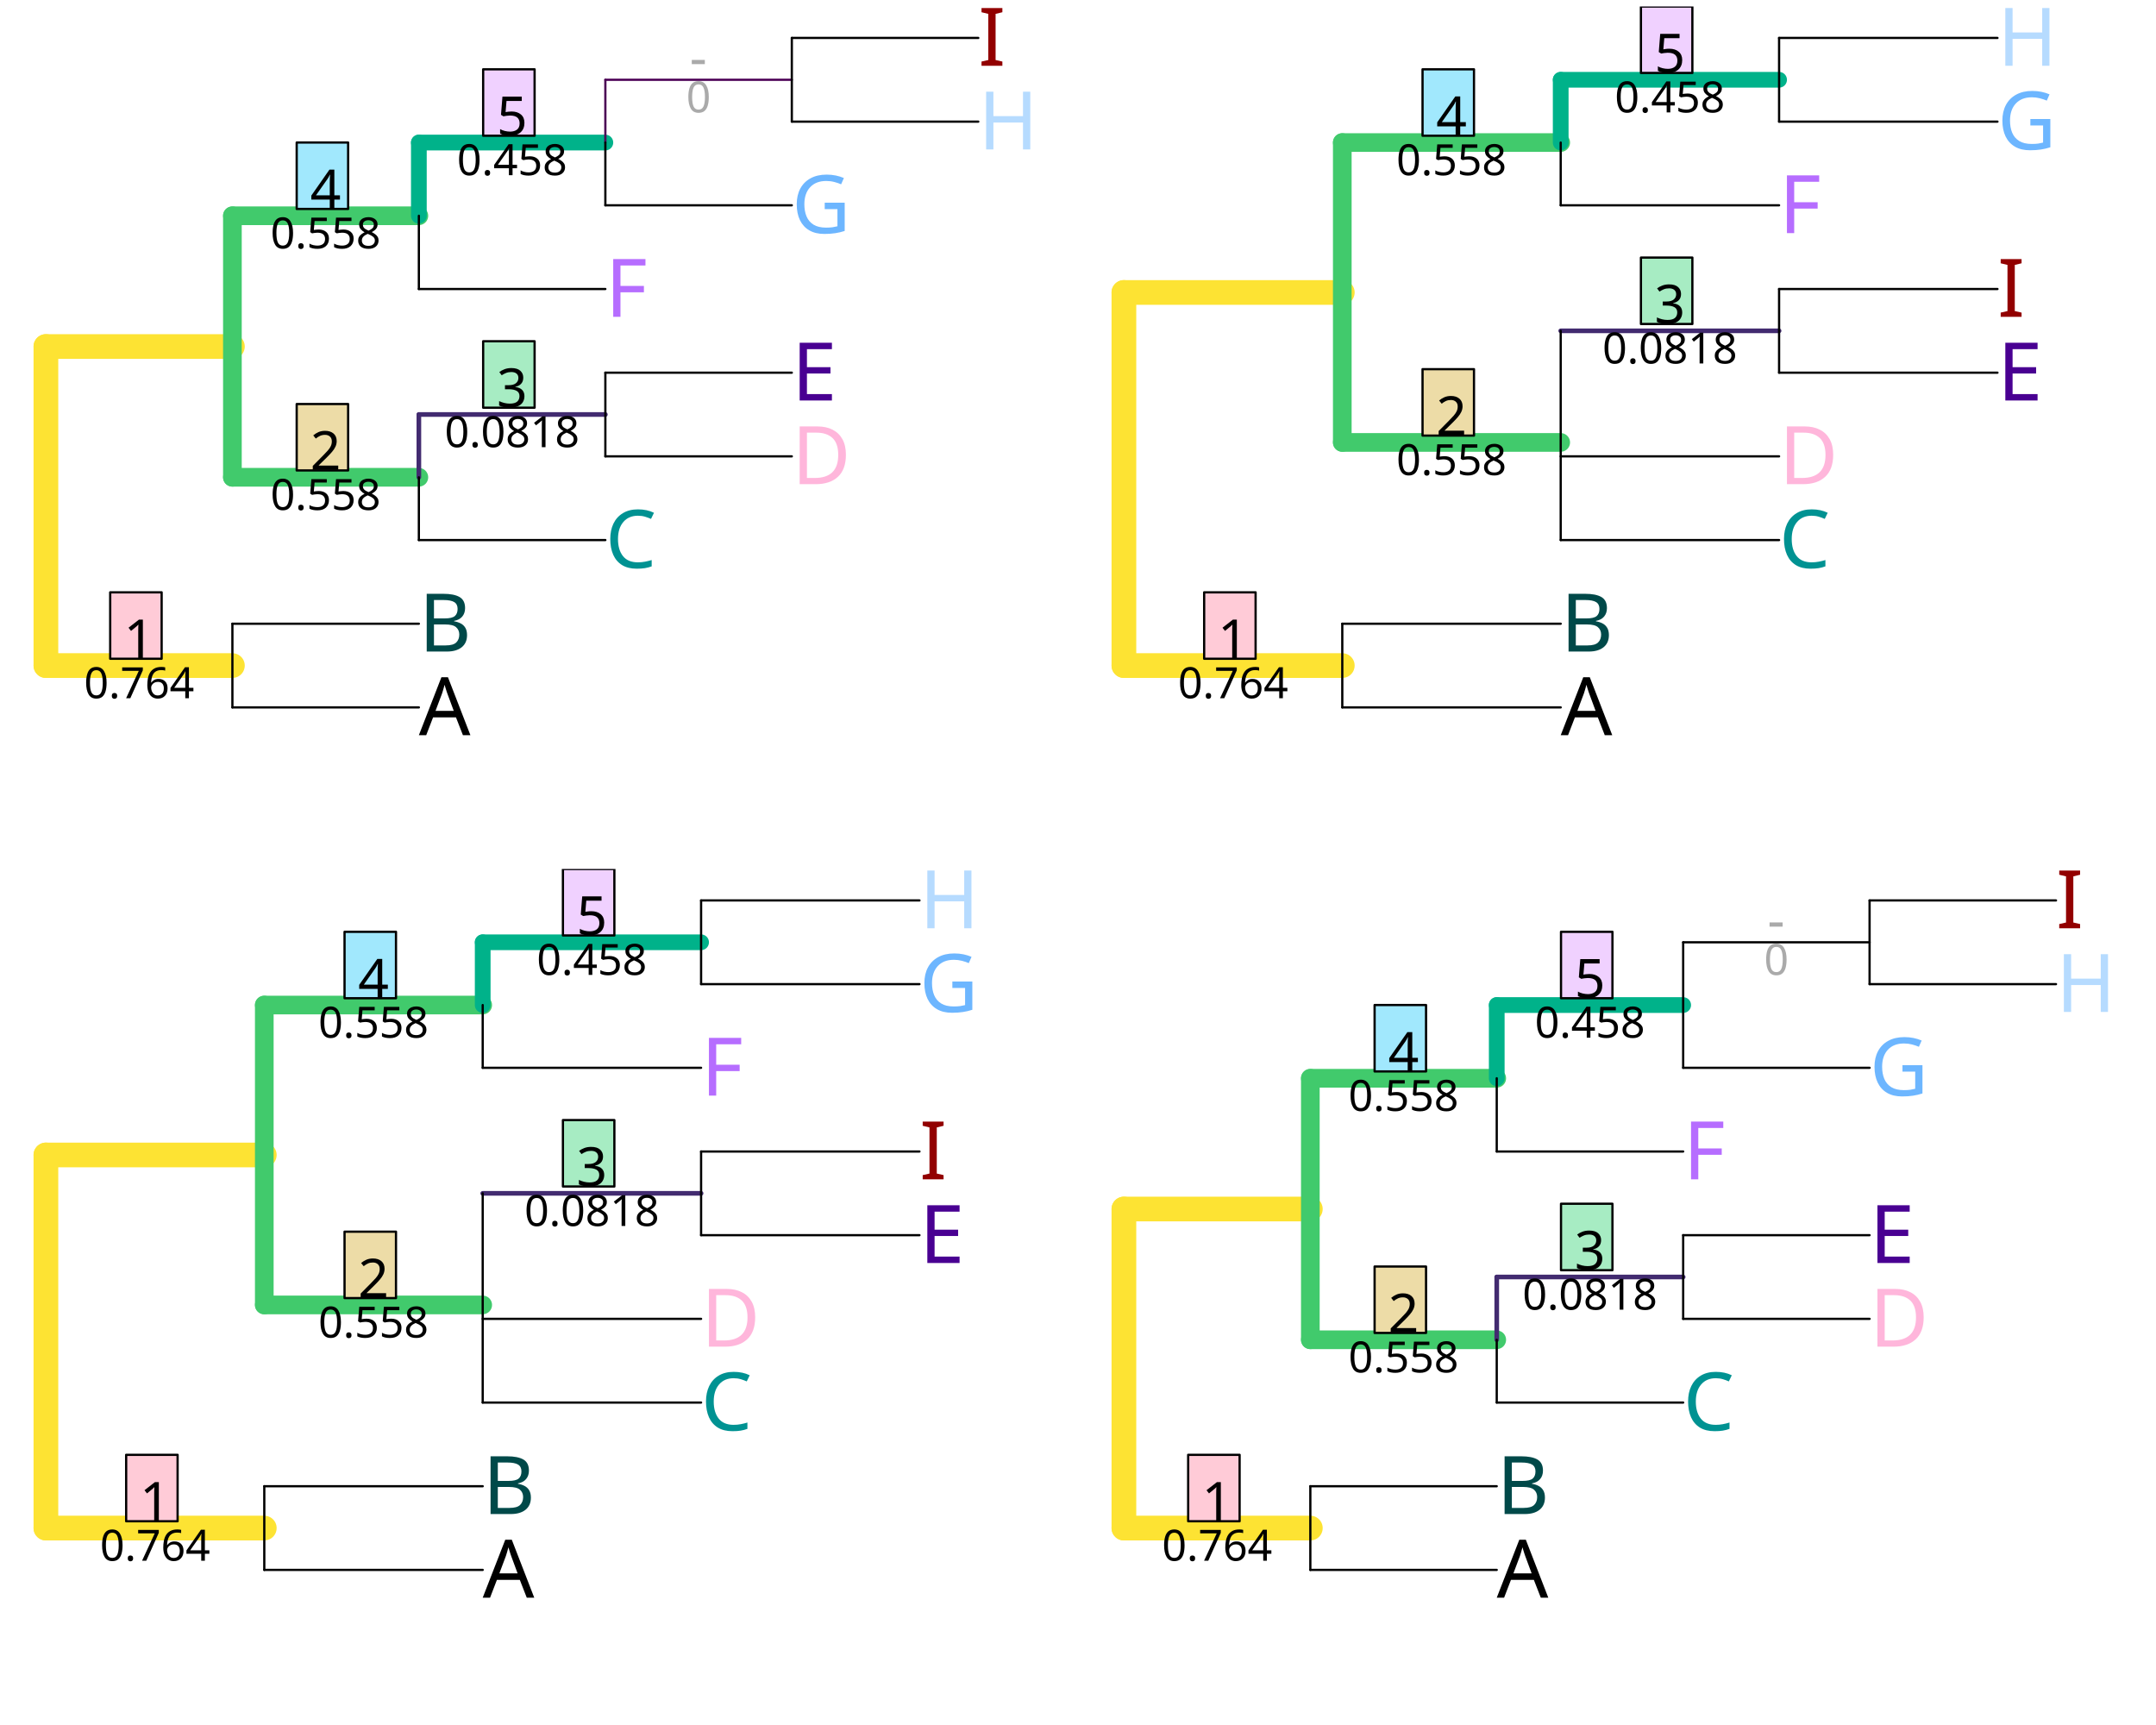
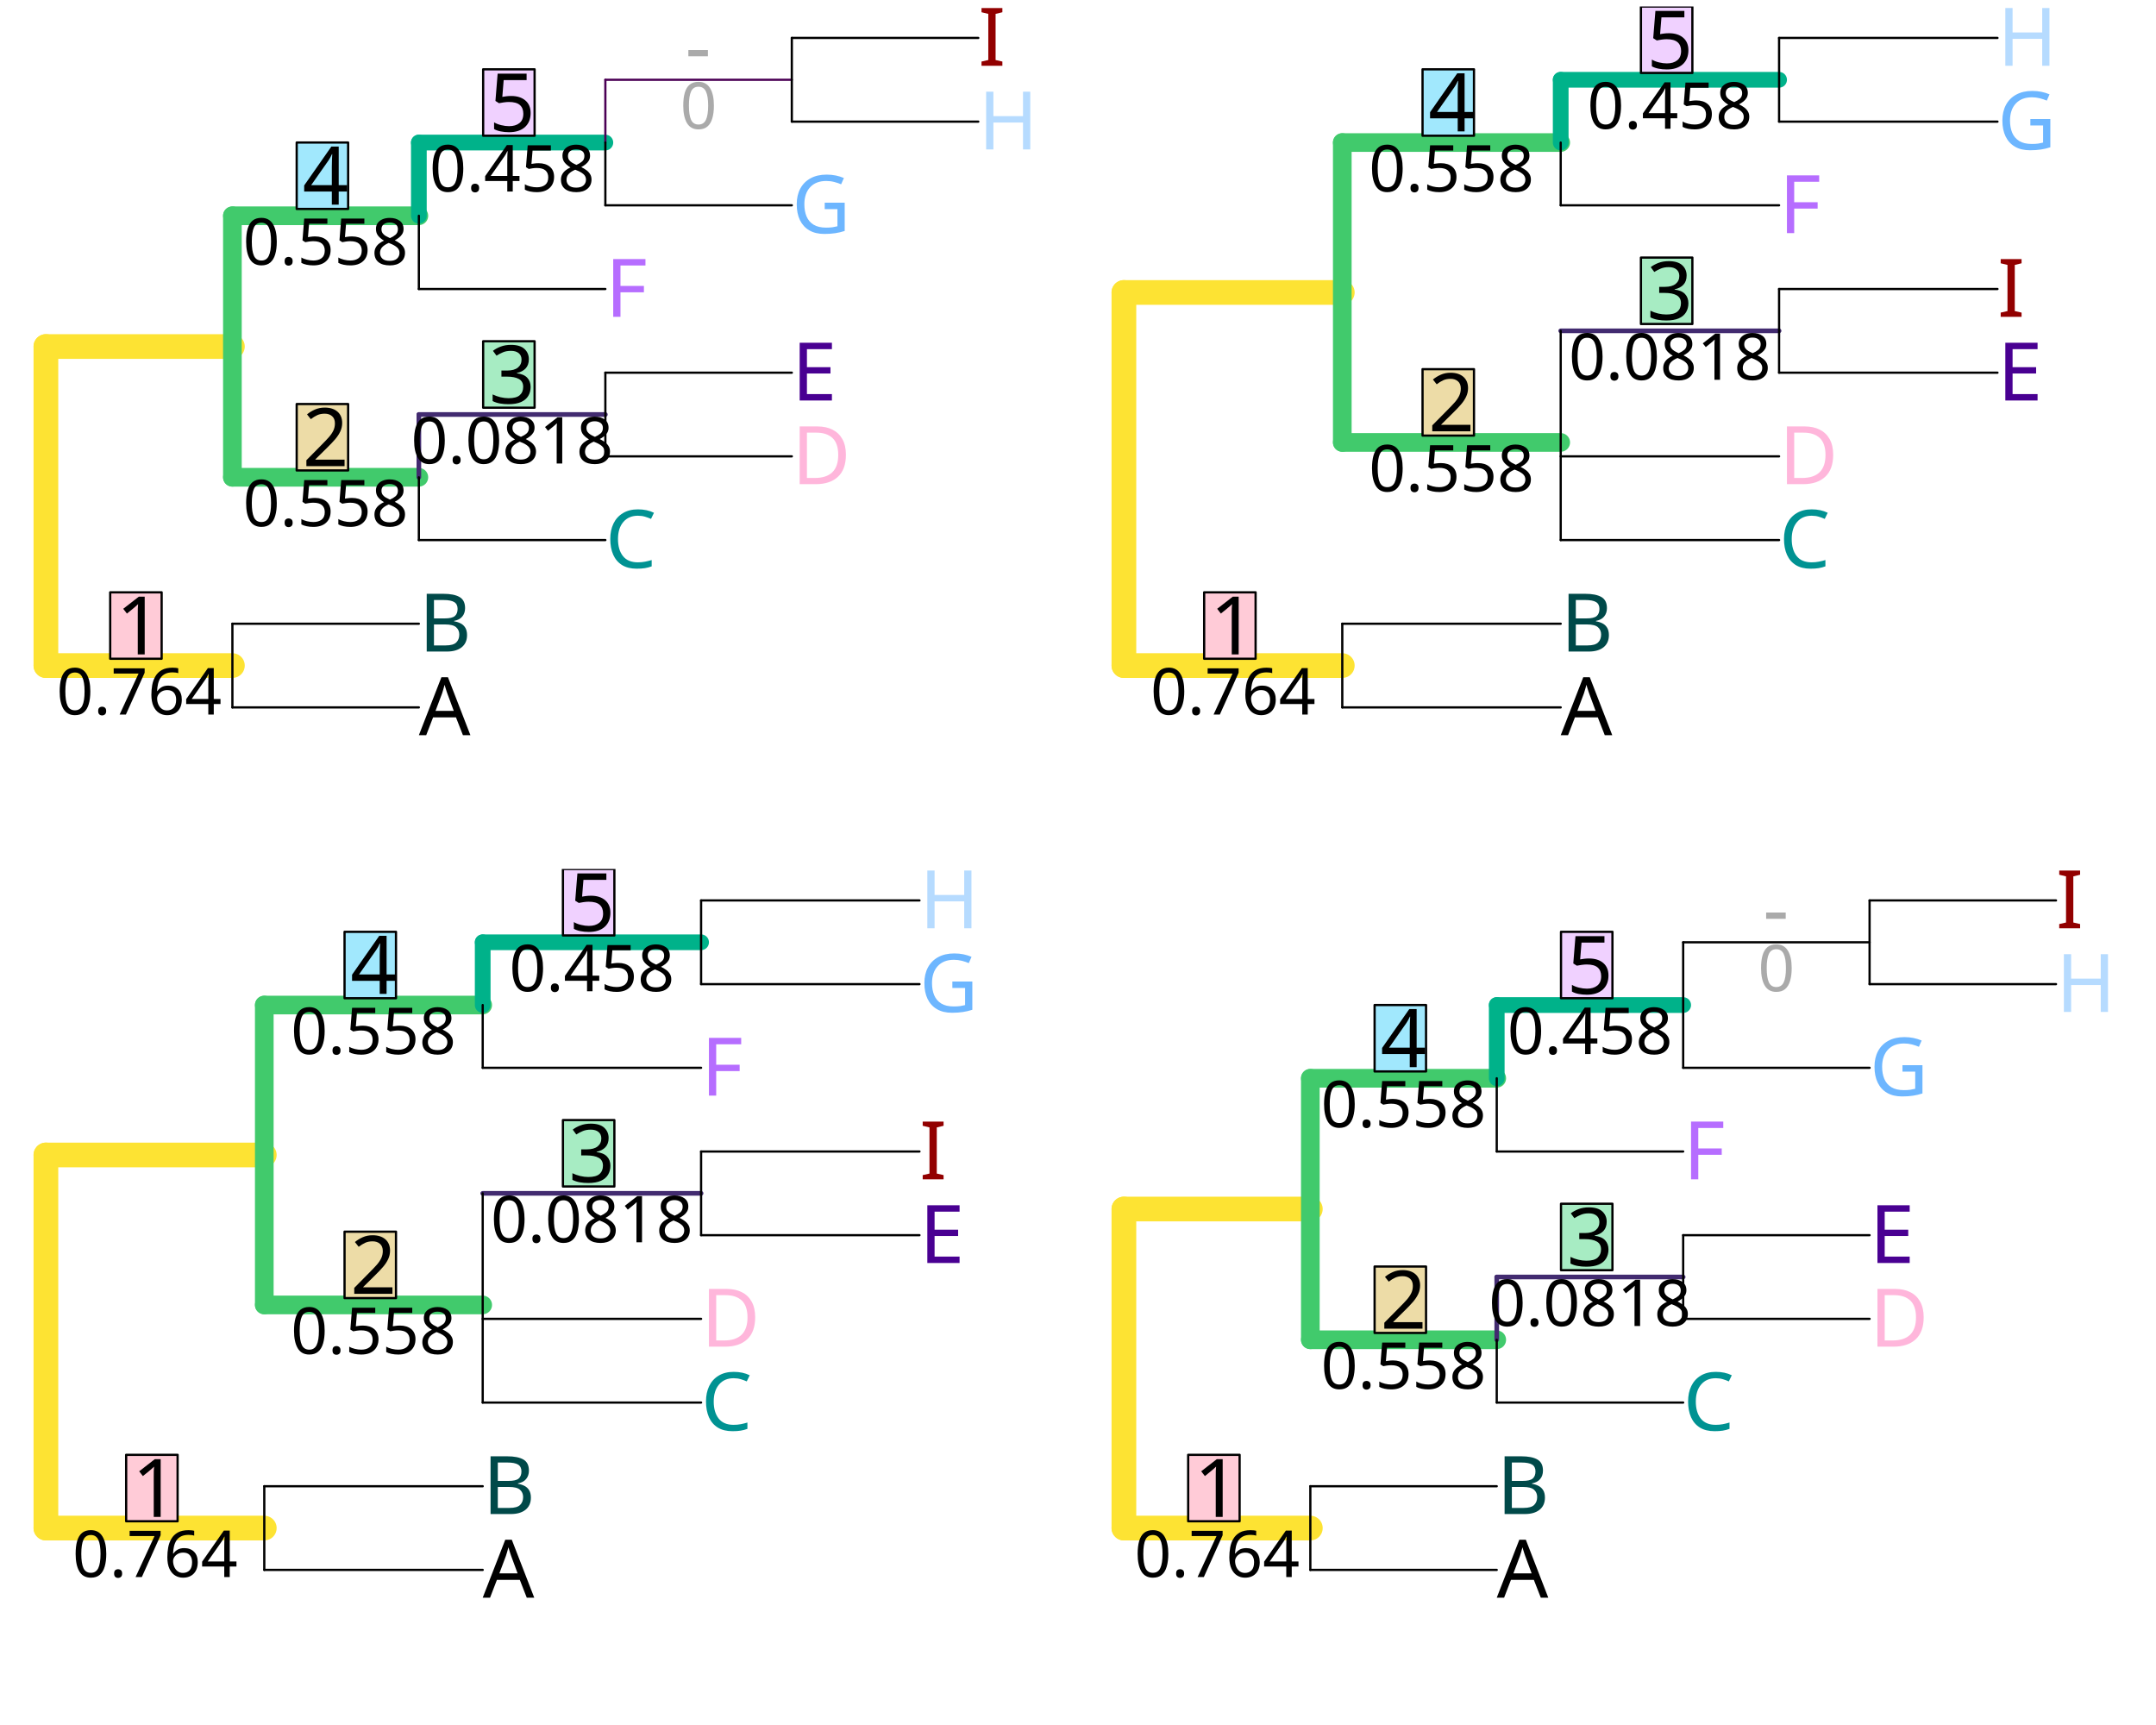
<svg xmlns="http://www.w3.org/2000/svg" class="svglite" data-engine-version="2.0" width="720.00pt" height="576.00pt" viewBox="0 0 720.00 576.00">
  <defs>
    <style type="text/css">
    .svglite line, .svglite polyline, .svglite polygon, .svglite path, .svglite rect, .svglite circle {
      fill: none;
      stroke: #000000;
      stroke-linecap: round;
      stroke-linejoin: round;
      stroke-miterlimit: 10.00;
    }
  </style>
  </defs>
  <rect width="100%" height="100%" style="stroke: none; fill: #FFFFFF;" />
  <defs>
    <clipPath id="cpMC4wMHw3MjAuMDB8MC4wMHw1NzYuMDA=">
      <rect x="0.00" y="0.00" width="720.00" height="576.00" />
    </clipPath>
  </defs>
  <g clip-path="url(#cpMC4wMHw3MjAuMDB8MC4wMHw1NzYuMDA=)">
</g>
  <defs>
    <clipPath id="cpMC4wMHwzNjAuMDB8MC4wMHwyODguMDA=">
      <rect x="0.00" y="0.00" width="360.00" height="288.00" />
    </clipPath>
  </defs>
  <g clip-path="url(#cpMC4wMHwzNjAuMDB8MC4wMHwyODguMDA=)">
</g>
  <defs>
    <clipPath id="cpMi4xNnwzNTcuODR8Mi4xNnwyODUuODQ=">
      <rect x="2.16" y="2.16" width="355.68" height="283.68" />
    </clipPath>
  </defs>
  <g clip-path="url(#cpMi4xNnwzNTcuODR8Mi4xNnwyODUuODQ=)">
    <line x1="15.33" y1="222.24" x2="77.61" y2="222.24" style="stroke-width: 8.25; stroke: #FDE333;" />
    <line x1="77.61" y1="236.21" x2="139.88" y2="236.21" style="stroke-width: 0.75;" />
    <line x1="77.61" y1="208.27" x2="139.88" y2="208.27" style="stroke-width: 0.75;" />
    <line x1="15.33" y1="115.71" x2="77.61" y2="115.71" style="stroke-width: 8.25; stroke: #FDE333;" />
    <line x1="77.61" y1="159.37" x2="139.88" y2="159.37" style="stroke-width: 6.23; stroke: #41CA6C;" />
    <line x1="139.88" y1="180.33" x2="202.16" y2="180.33" style="stroke-width: 0.75;" />
    <line x1="139.88" y1="138.41" x2="202.16" y2="138.41" style="stroke-width: 1.55; stroke: #422B70;" />
    <line x1="202.16" y1="152.38" x2="264.43" y2="152.38" style="stroke-width: 0.75;" />
    <line x1="202.16" y1="124.44" x2="264.43" y2="124.44" style="stroke-width: 0.75;" />
    <line x1="77.61" y1="72.05" x2="139.88" y2="72.05" style="stroke-width: 6.23; stroke: #41CA6C;" />
    <line x1="139.88" y1="96.50" x2="202.16" y2="96.50" style="stroke-width: 0.75;" />
    <line x1="139.88" y1="47.60" x2="202.16" y2="47.60" style="stroke-width: 5.25; stroke: #00B28A;" />
    <line x1="202.16" y1="68.55" x2="264.43" y2="68.55" style="stroke-width: 0.75;" />
    <line x1="202.16" y1="26.64" x2="264.43" y2="26.64" style="stroke-width: 0.75; stroke: #4B0055;" />
    <line x1="264.43" y1="40.61" x2="326.70" y2="40.61" style="stroke-width: 0.75;" />
    <line x1="264.43" y1="12.67" x2="326.70" y2="12.67" style="stroke-width: 0.75;" />
    <line x1="15.33" y1="222.24" x2="15.33" y2="115.71" style="stroke-width: 8.25; stroke: #FDE333;" />
    <line x1="77.61" y1="236.21" x2="77.61" y2="208.27" style="stroke-width: 0.75;" />
    <line x1="77.61" y1="159.37" x2="77.61" y2="72.05" style="stroke-width: 6.23; stroke: #41CA6C;" />
    <line x1="139.88" y1="159.37" x2="139.88" y2="138.41" style="stroke-width: 1.55; stroke: #422B70;" />
    <line x1="202.16" y1="152.38" x2="202.16" y2="124.44" style="stroke-width: 0.75;" />
    <line x1="139.88" y1="72.05" x2="139.88" y2="47.60" style="stroke-width: 5.25; stroke: #00B28A;" />
    <line x1="202.16" y1="47.60" x2="202.16" y2="26.64" style="stroke-width: 0.75; stroke: #4B0055;" />
    <line x1="264.43" y1="40.61" x2="264.43" y2="12.67" style="stroke-width: 0.75;" />
    <line x1="139.88" y1="180.33" x2="139.88" y2="159.37" style="stroke-width: 0.75;" />
    <line x1="139.88" y1="96.50" x2="139.88" y2="72.05" style="stroke-width: 0.75;" />
    <line x1="202.16" y1="68.55" x2="202.16" y2="47.60" style="stroke-width: 0.75;" />
    <text x="139.88" y="245.50" style="font-size: 27.00px; font-family: sans;" textLength="18.01px" lengthAdjust="spacingAndGlyphs">A</text>
    <text x="139.88" y="217.56" style="font-size: 27.00px; fill: #004949; font-family: sans;" textLength="18.01px" lengthAdjust="spacingAndGlyphs">B</text>
    <text x="202.16" y="189.63" style="font-size: 27.00px; fill: #009292; font-family: sans;" textLength="19.50px" lengthAdjust="spacingAndGlyphs">C</text>
    <text x="264.43" y="161.67" style="font-size: 27.00px; fill: #FFB6DB; font-family: sans;" textLength="19.50px" lengthAdjust="spacingAndGlyphs">D</text>
    <text x="264.43" y="133.73" style="font-size: 27.00px; fill: #490092; font-family: sans;" textLength="18.01px" lengthAdjust="spacingAndGlyphs">E</text>
    <text x="202.16" y="105.79" style="font-size: 27.00px; fill: #B66DFF; font-family: sans;" textLength="16.49px" lengthAdjust="spacingAndGlyphs">F</text>
    <text x="264.43" y="77.85" style="font-size: 27.00px; fill: #6DB6FF; font-family: sans;" textLength="21.01px" lengthAdjust="spacingAndGlyphs">G</text>
    <text x="326.70" y="49.90" style="font-size: 27.00px; fill: #B6DBFF; font-family: sans;" textLength="19.50px" lengthAdjust="spacingAndGlyphs">H</text>
    <text x="326.70" y="21.96" style="font-size: 27.00px; fill: #920000; font-family: sans;" textLength="7.50px" lengthAdjust="spacingAndGlyphs">I</text>
    <rect x="36.80" y="197.78" width="17.18" height="22.18" style="stroke-width: 0.75; fill: #FFCBD7;" />
    <rect x="99.08" y="134.91" width="17.18" height="22.18" style="stroke-width: 0.75; fill: #EDDCA7;" />
    <rect x="161.35" y="113.95" width="17.18" height="22.18" style="stroke-width: 0.75; fill: #A7ECC3;" />
    <rect x="99.08" y="47.59" width="17.18" height="22.18" style="stroke-width: 0.75; fill: #A1E8FD;" />
    <rect x="161.35" y="23.14" width="17.18" height="22.18" style="stroke-width: 0.75; fill: #F0D1FF;" />
-     <text x="46.47" y="219.76" text-anchor="middle" style="font-size: 18.00px; font-family: sans;" textLength="10.01px" lengthAdjust="spacingAndGlyphs">1</text>
-     <text x="108.74" y="156.89" text-anchor="middle" style="font-size: 18.00px; font-family: sans;" textLength="10.01px" lengthAdjust="spacingAndGlyphs">2</text>
-     <text x="171.02" y="135.93" text-anchor="middle" style="font-size: 18.00px; font-family: sans;" textLength="10.01px" lengthAdjust="spacingAndGlyphs">3</text>
-     <text x="108.74" y="69.57" text-anchor="middle" style="font-size: 18.00px; font-family: sans;" textLength="10.01px" lengthAdjust="spacingAndGlyphs">4</text>
-     <text x="171.02" y="45.12" text-anchor="middle" style="font-size: 18.00px; font-family: sans;" textLength="10.01px" lengthAdjust="spacingAndGlyphs">5</text>
-     <text x="46.47" y="233.14" text-anchor="middle" style="font-size: 14.40px; font-family: sans;" textLength="36.04px" lengthAdjust="spacingAndGlyphs">0.764</text>
-     <text x="108.74" y="170.27" text-anchor="middle" style="font-size: 14.40px; font-family: sans;" textLength="36.04px" lengthAdjust="spacingAndGlyphs">0.558</text>
-     <text x="171.02" y="149.31" text-anchor="middle" style="font-size: 14.40px; font-family: sans;" textLength="44.05px" lengthAdjust="spacingAndGlyphs">0.0818</text>
-     <text x="108.74" y="82.95" text-anchor="middle" style="font-size: 14.40px; font-family: sans;" textLength="36.04px" lengthAdjust="spacingAndGlyphs">0.558</text>
-     <text x="171.02" y="58.50" text-anchor="middle" style="font-size: 14.40px; font-family: sans;" textLength="36.04px" lengthAdjust="spacingAndGlyphs">0.458</text>
-     <text x="230.30" y="25.54" style="font-size: 18.00px; fill: #AAAAAA; font-family: sans;" textLength="5.99px" lengthAdjust="spacingAndGlyphs">-</text>
-     <text x="233.29" y="37.54" text-anchor="middle" style="font-size: 14.40px; fill: #AAAAAA; font-family: sans;" textLength="8.01px" lengthAdjust="spacingAndGlyphs">0</text>
+     <text x="46.47" y="218.52" text-anchor="middle" style="font-size: 27.00px; font-family: sans;" textLength="15.02px" lengthAdjust="spacingAndGlyphs">1</text>
+     <text x="108.74" y="155.65" text-anchor="middle" style="font-size: 27.00px; font-family: sans;" textLength="15.02px" lengthAdjust="spacingAndGlyphs">2</text>
+     <text x="171.02" y="134.70" text-anchor="middle" style="font-size: 27.00px; font-family: sans;" textLength="15.02px" lengthAdjust="spacingAndGlyphs">3</text>
+     <text x="108.74" y="68.33" text-anchor="middle" style="font-size: 27.00px; font-family: sans;" textLength="15.02px" lengthAdjust="spacingAndGlyphs">4</text>
+     <text x="171.02" y="43.88" text-anchor="middle" style="font-size: 27.00px; font-family: sans;" textLength="15.02px" lengthAdjust="spacingAndGlyphs">5</text>
+     <text x="46.47" y="238.59" text-anchor="middle" style="font-size: 21.60px; font-family: sans;" textLength="54.06px" lengthAdjust="spacingAndGlyphs">0.764</text>
+     <text x="108.74" y="175.72" text-anchor="middle" style="font-size: 21.60px; font-family: sans;" textLength="54.06px" lengthAdjust="spacingAndGlyphs">0.558</text>
+     <text x="171.02" y="154.76" text-anchor="middle" style="font-size: 21.60px; font-family: sans;" textLength="66.07px" lengthAdjust="spacingAndGlyphs">0.0818</text>
+     <text x="108.74" y="88.40" text-anchor="middle" style="font-size: 21.60px; font-family: sans;" textLength="54.06px" lengthAdjust="spacingAndGlyphs">0.558</text>
+     <text x="171.02" y="63.95" text-anchor="middle" style="font-size: 21.60px; font-family: sans;" textLength="54.06px" lengthAdjust="spacingAndGlyphs">0.458</text>
+     <text x="228.80" y="24.99" style="font-size: 27.00px; fill: #AAAAAA; font-family: sans;" textLength="8.99px" lengthAdjust="spacingAndGlyphs">-</text>
+     <text x="233.29" y="42.99" text-anchor="middle" style="font-size: 21.60px; fill: #AAAAAA; font-family: sans;" textLength="12.01px" lengthAdjust="spacingAndGlyphs">0</text>
  </g>
  <defs>
    <clipPath id="cpMzYyLjE2fDcxNy44NHwyLjE2fDI4NS44NA==">
      <rect x="362.16" y="2.16" width="355.68" height="283.68" />
    </clipPath>
  </defs>
  <g clip-path="url(#cpMzYyLjE2fDcxNy44NHwyLjE2fDI4NS44NA==)">
</g>
  <defs>
    <clipPath id="cpMzYwLjAwfDcyMC4wMHwwLjAwfDI4OC4wMA==">
      <rect x="360.00" y="0.00" width="360.00" height="288.00" />
    </clipPath>
  </defs>
  <g clip-path="url(#cpMzYwLjAwfDcyMC4wMHwwLjAwfDI4OC4wMA==)">
</g>
  <g clip-path="url(#cpMzYyLjE2fDcxNy44NHwyLjE2fDI4NS44NA==)">
    <line x1="375.33" y1="222.24" x2="448.26" y2="222.24" style="stroke-width: 8.25; stroke: #FDE333;" />
    <line x1="448.26" y1="236.21" x2="521.20" y2="236.21" style="stroke-width: 0.75;" />
    <line x1="448.26" y1="208.27" x2="521.20" y2="208.27" style="stroke-width: 0.75;" />
    <line x1="375.33" y1="97.66" x2="448.26" y2="97.66" style="stroke-width: 8.25; stroke: #FDE333;" />
    <line x1="448.26" y1="147.73" x2="521.20" y2="147.73" style="stroke-width: 6.23; stroke: #41CA6C;" />
    <line x1="521.20" y1="180.33" x2="594.13" y2="180.33" style="stroke-width: 0.75;" />
    <line x1="521.20" y1="152.38" x2="594.13" y2="152.38" style="stroke-width: 0.75;" />
    <line x1="521.20" y1="110.47" x2="594.13" y2="110.47" style="stroke-width: 1.55; stroke: #422B70;" />
    <line x1="594.13" y1="124.44" x2="667.06" y2="124.44" style="stroke-width: 0.75;" />
    <line x1="594.13" y1="96.50" x2="667.06" y2="96.50" style="stroke-width: 0.75;" />
    <line x1="448.26" y1="47.60" x2="521.20" y2="47.60" style="stroke-width: 6.23; stroke: #41CA6C;" />
    <line x1="521.20" y1="68.55" x2="594.13" y2="68.55" style="stroke-width: 0.75;" />
    <line x1="521.20" y1="26.64" x2="594.13" y2="26.64" style="stroke-width: 5.25; stroke: #00B28A;" />
    <line x1="594.13" y1="40.61" x2="667.06" y2="40.61" style="stroke-width: 0.75;" />
    <line x1="594.13" y1="12.67" x2="667.06" y2="12.67" style="stroke-width: 0.75;" />
    <line x1="375.33" y1="222.24" x2="375.33" y2="97.66" style="stroke-width: 8.25; stroke: #FDE333;" />
    <line x1="448.26" y1="236.21" x2="448.26" y2="208.27" style="stroke-width: 0.75;" />
    <line x1="448.26" y1="147.73" x2="448.26" y2="47.60" style="stroke-width: 6.23; stroke: #41CA6C;" />
    <line x1="521.20" y1="180.33" x2="521.20" y2="110.47" style="stroke-width: 0.75;" />
    <line x1="594.13" y1="124.44" x2="594.13" y2="96.50" style="stroke-width: 0.75;" />
    <line x1="521.20" y1="47.60" x2="521.20" y2="26.64" style="stroke-width: 5.25; stroke: #00B28A;" />
    <line x1="594.13" y1="40.61" x2="594.13" y2="12.67" style="stroke-width: 0.75;" />
    <line x1="521.20" y1="68.55" x2="521.20" y2="47.60" style="stroke-width: 0.75;" />
    <text x="521.20" y="245.50" style="font-size: 27.00px; font-family: sans;" textLength="18.01px" lengthAdjust="spacingAndGlyphs">A</text>
    <text x="521.20" y="217.56" style="font-size: 27.00px; fill: #004949; font-family: sans;" textLength="18.01px" lengthAdjust="spacingAndGlyphs">B</text>
    <text x="594.13" y="189.63" style="font-size: 27.00px; fill: #009292; font-family: sans;" textLength="19.50px" lengthAdjust="spacingAndGlyphs">C</text>
    <text x="594.13" y="161.67" style="font-size: 27.00px; fill: #FFB6DB; font-family: sans;" textLength="19.50px" lengthAdjust="spacingAndGlyphs">D</text>
    <text x="667.06" y="133.73" style="font-size: 27.00px; fill: #490092; font-family: sans;" textLength="18.01px" lengthAdjust="spacingAndGlyphs">E</text>
    <text x="667.06" y="105.79" style="font-size: 27.00px; fill: #920000; font-family: sans;" textLength="7.50px" lengthAdjust="spacingAndGlyphs">I</text>
    <text x="594.13" y="77.84" style="font-size: 27.00px; fill: #B66DFF; font-family: sans;" textLength="16.49px" lengthAdjust="spacingAndGlyphs">F</text>
    <text x="667.06" y="49.91" style="font-size: 27.00px; fill: #6DB6FF; font-family: sans;" textLength="21.01px" lengthAdjust="spacingAndGlyphs">G</text>
    <text x="667.06" y="21.96" style="font-size: 27.00px; fill: #B6DBFF; font-family: sans;" textLength="19.50px" lengthAdjust="spacingAndGlyphs">H</text>
    <rect x="402.13" y="197.78" width="17.18" height="22.18" style="stroke-width: 0.75; fill: #FFCBD7;" />
    <rect x="475.06" y="123.27" width="17.18" height="22.18" style="stroke-width: 0.75; fill: #EDDCA7;" />
    <rect x="547.99" y="86.01" width="17.18" height="22.18" style="stroke-width: 0.75; fill: #A7ECC3;" />
    <rect x="475.06" y="23.14" width="17.18" height="22.18" style="stroke-width: 0.75; fill: #A1E8FD;" />
    <rect x="547.99" y="2.18" width="17.18" height="22.18" style="stroke-width: 0.75; fill: #F0D1FF;" />
-     <text x="411.80" y="219.76" text-anchor="middle" style="font-size: 18.00px; font-family: sans;" textLength="10.01px" lengthAdjust="spacingAndGlyphs">1</text>
-     <text x="484.73" y="145.25" text-anchor="middle" style="font-size: 18.00px; font-family: sans;" textLength="10.01px" lengthAdjust="spacingAndGlyphs">2</text>
-     <text x="557.66" y="107.99" text-anchor="middle" style="font-size: 18.00px; font-family: sans;" textLength="10.01px" lengthAdjust="spacingAndGlyphs">3</text>
-     <text x="484.73" y="45.12" text-anchor="middle" style="font-size: 18.00px; font-family: sans;" textLength="10.01px" lengthAdjust="spacingAndGlyphs">4</text>
-     <text x="557.66" y="24.16" text-anchor="middle" style="font-size: 18.00px; font-family: sans;" textLength="10.01px" lengthAdjust="spacingAndGlyphs">5</text>
-     <text x="411.80" y="233.14" text-anchor="middle" style="font-size: 14.40px; font-family: sans;" textLength="36.04px" lengthAdjust="spacingAndGlyphs">0.764</text>
-     <text x="484.73" y="158.63" text-anchor="middle" style="font-size: 14.40px; font-family: sans;" textLength="36.04px" lengthAdjust="spacingAndGlyphs">0.558</text>
-     <text x="557.66" y="121.37" text-anchor="middle" style="font-size: 14.40px; font-family: sans;" textLength="44.05px" lengthAdjust="spacingAndGlyphs">0.0818</text>
-     <text x="484.73" y="58.50" text-anchor="middle" style="font-size: 14.40px; font-family: sans;" textLength="36.04px" lengthAdjust="spacingAndGlyphs">0.558</text>
-     <text x="557.66" y="37.54" text-anchor="middle" style="font-size: 14.40px; font-family: sans;" textLength="36.04px" lengthAdjust="spacingAndGlyphs">0.458</text>
+     <text x="411.80" y="218.52" text-anchor="middle" style="font-size: 27.00px; font-family: sans;" textLength="15.02px" lengthAdjust="spacingAndGlyphs">1</text>
+     <text x="484.73" y="144.01" text-anchor="middle" style="font-size: 27.00px; font-family: sans;" textLength="15.02px" lengthAdjust="spacingAndGlyphs">2</text>
+     <text x="557.66" y="106.75" text-anchor="middle" style="font-size: 27.00px; font-family: sans;" textLength="15.02px" lengthAdjust="spacingAndGlyphs">3</text>
+     <text x="484.73" y="43.88" text-anchor="middle" style="font-size: 27.00px; font-family: sans;" textLength="15.02px" lengthAdjust="spacingAndGlyphs">4</text>
+     <text x="557.66" y="22.92" text-anchor="middle" style="font-size: 27.00px; font-family: sans;" textLength="15.02px" lengthAdjust="spacingAndGlyphs">5</text>
+     <text x="411.80" y="238.59" text-anchor="middle" style="font-size: 21.60px; font-family: sans;" textLength="54.06px" lengthAdjust="spacingAndGlyphs">0.764</text>
+     <text x="484.73" y="164.08" text-anchor="middle" style="font-size: 21.60px; font-family: sans;" textLength="54.06px" lengthAdjust="spacingAndGlyphs">0.558</text>
+     <text x="557.66" y="126.82" text-anchor="middle" style="font-size: 21.60px; font-family: sans;" textLength="66.07px" lengthAdjust="spacingAndGlyphs">0.0818</text>
+     <text x="484.73" y="63.95" text-anchor="middle" style="font-size: 21.60px; font-family: sans;" textLength="54.06px" lengthAdjust="spacingAndGlyphs">0.558</text>
+     <text x="557.66" y="42.99" text-anchor="middle" style="font-size: 21.60px; font-family: sans;" textLength="54.06px" lengthAdjust="spacingAndGlyphs">0.458</text>
  </g>
  <defs>
    <clipPath id="cpMi4xNnwzNTcuODR8MjkwLjE2fDU3My44NA==">
      <rect x="2.16" y="290.16" width="355.68" height="283.68" />
    </clipPath>
  </defs>
  <g clip-path="url(#cpMi4xNnwzNTcuODR8MjkwLjE2fDU3My44NA==)">
</g>
  <defs>
    <clipPath id="cpMC4wMHwzNjAuMDB8Mjg4LjAwfDU3Ni4wMA==">
      <rect x="0.00" y="288.00" width="360.00" height="288.00" />
    </clipPath>
  </defs>
  <g clip-path="url(#cpMC4wMHwzNjAuMDB8Mjg4LjAwfDU3Ni4wMA==)">
</g>
  <g clip-path="url(#cpMi4xNnwzNTcuODR8MjkwLjE2fDU3My44NA==)">
    <line x1="15.33" y1="510.24" x2="88.26" y2="510.24" style="stroke-width: 8.25; stroke: #FDE333;" />
    <line x1="88.26" y1="524.21" x2="161.20" y2="524.21" style="stroke-width: 0.75;" />
    <line x1="88.26" y1="496.27" x2="161.20" y2="496.27" style="stroke-width: 0.75;" />
    <line x1="15.33" y1="385.66" x2="88.26" y2="385.66" style="stroke-width: 8.25; stroke: #FDE333;" />
    <line x1="88.26" y1="435.73" x2="161.20" y2="435.73" style="stroke-width: 6.23; stroke: #41CA6C;" />
    <line x1="161.20" y1="468.33" x2="234.13" y2="468.33" style="stroke-width: 0.75;" />
    <line x1="161.20" y1="440.38" x2="234.13" y2="440.38" style="stroke-width: 0.75;" />
    <line x1="161.20" y1="398.47" x2="234.13" y2="398.47" style="stroke-width: 1.55; stroke: #422B70;" />
    <line x1="234.13" y1="412.44" x2="307.06" y2="412.44" style="stroke-width: 0.75;" />
    <line x1="234.13" y1="384.50" x2="307.06" y2="384.50" style="stroke-width: 0.75;" />
    <line x1="88.26" y1="335.60" x2="161.20" y2="335.60" style="stroke-width: 6.23; stroke: #41CA6C;" />
    <line x1="161.20" y1="356.55" x2="234.13" y2="356.55" style="stroke-width: 0.75;" />
    <line x1="161.20" y1="314.64" x2="234.13" y2="314.64" style="stroke-width: 5.25; stroke: #00B28A;" />
    <line x1="234.13" y1="328.61" x2="307.06" y2="328.61" style="stroke-width: 0.75;" />
    <line x1="234.13" y1="300.67" x2="307.06" y2="300.67" style="stroke-width: 0.75;" />
    <line x1="15.33" y1="510.24" x2="15.33" y2="385.66" style="stroke-width: 8.25; stroke: #FDE333;" />
    <line x1="88.26" y1="524.21" x2="88.26" y2="496.27" style="stroke-width: 0.75;" />
    <line x1="88.26" y1="435.73" x2="88.26" y2="335.60" style="stroke-width: 6.23; stroke: #41CA6C;" />
    <line x1="161.20" y1="468.33" x2="161.20" y2="398.47" style="stroke-width: 0.75;" />
    <line x1="234.13" y1="412.44" x2="234.13" y2="384.50" style="stroke-width: 0.75;" />
    <line x1="161.20" y1="335.60" x2="161.20" y2="314.64" style="stroke-width: 5.25; stroke: #00B28A;" />
    <line x1="234.13" y1="328.61" x2="234.13" y2="300.67" style="stroke-width: 0.75;" />
    <line x1="161.20" y1="356.55" x2="161.20" y2="335.60" style="stroke-width: 0.75;" />
    <text x="161.20" y="533.50" style="font-size: 27.00px; font-family: sans;" textLength="18.01px" lengthAdjust="spacingAndGlyphs">A</text>
    <text x="161.20" y="505.56" style="font-size: 27.00px; fill: #004949; font-family: sans;" textLength="18.01px" lengthAdjust="spacingAndGlyphs">B</text>
    <text x="234.13" y="477.63" style="font-size: 27.00px; fill: #009292; font-family: sans;" textLength="19.50px" lengthAdjust="spacingAndGlyphs">C</text>
    <text x="234.13" y="449.67" style="font-size: 27.00px; fill: #FFB6DB; font-family: sans;" textLength="19.50px" lengthAdjust="spacingAndGlyphs">D</text>
    <text x="307.06" y="421.73" style="font-size: 27.00px; fill: #490092; font-family: sans;" textLength="18.01px" lengthAdjust="spacingAndGlyphs">E</text>
    <text x="307.06" y="393.79" style="font-size: 27.00px; fill: #920000; font-family: sans;" textLength="7.50px" lengthAdjust="spacingAndGlyphs">I</text>
    <text x="234.13" y="365.84" style="font-size: 27.00px; fill: #B66DFF; font-family: sans;" textLength="16.49px" lengthAdjust="spacingAndGlyphs">F</text>
    <text x="307.06" y="337.91" style="font-size: 27.00px; fill: #6DB6FF; font-family: sans;" textLength="21.01px" lengthAdjust="spacingAndGlyphs">G</text>
    <text x="307.06" y="309.96" style="font-size: 27.00px; fill: #B6DBFF; font-family: sans;" textLength="19.50px" lengthAdjust="spacingAndGlyphs">H</text>
    <rect x="42.13" y="485.78" width="17.18" height="22.18" style="stroke-width: 0.75; fill: #FFCBD7;" />
    <rect x="115.06" y="411.27" width="17.18" height="22.18" style="stroke-width: 0.75; fill: #EDDCA7;" />
    <rect x="187.99" y="374.01" width="17.18" height="22.18" style="stroke-width: 0.75; fill: #A7ECC3;" />
    <rect x="115.06" y="311.14" width="17.18" height="22.18" style="stroke-width: 0.75; fill: #A1E8FD;" />
    <rect x="187.99" y="290.18" width="17.18" height="22.18" style="stroke-width: 0.75; fill: #F0D1FF;" />
-     <text x="51.80" y="507.76" text-anchor="middle" style="font-size: 18.00px; font-family: sans;" textLength="10.01px" lengthAdjust="spacingAndGlyphs">1</text>
-     <text x="124.73" y="433.25" text-anchor="middle" style="font-size: 18.00px; font-family: sans;" textLength="10.01px" lengthAdjust="spacingAndGlyphs">2</text>
-     <text x="197.66" y="395.99" text-anchor="middle" style="font-size: 18.00px; font-family: sans;" textLength="10.01px" lengthAdjust="spacingAndGlyphs">3</text>
-     <text x="124.73" y="333.12" text-anchor="middle" style="font-size: 18.00px; font-family: sans;" textLength="10.01px" lengthAdjust="spacingAndGlyphs">4</text>
-     <text x="197.66" y="312.16" text-anchor="middle" style="font-size: 18.00px; font-family: sans;" textLength="10.01px" lengthAdjust="spacingAndGlyphs">5</text>
-     <text x="51.80" y="521.14" text-anchor="middle" style="font-size: 14.40px; font-family: sans;" textLength="36.04px" lengthAdjust="spacingAndGlyphs">0.764</text>
-     <text x="124.73" y="446.63" text-anchor="middle" style="font-size: 14.40px; font-family: sans;" textLength="36.04px" lengthAdjust="spacingAndGlyphs">0.558</text>
-     <text x="197.66" y="409.37" text-anchor="middle" style="font-size: 14.40px; font-family: sans;" textLength="44.05px" lengthAdjust="spacingAndGlyphs">0.0818</text>
-     <text x="124.73" y="346.50" text-anchor="middle" style="font-size: 14.40px; font-family: sans;" textLength="36.04px" lengthAdjust="spacingAndGlyphs">0.558</text>
-     <text x="197.66" y="325.54" text-anchor="middle" style="font-size: 14.40px; font-family: sans;" textLength="36.04px" lengthAdjust="spacingAndGlyphs">0.458</text>
+     <text x="51.80" y="506.52" text-anchor="middle" style="font-size: 27.00px; font-family: sans;" textLength="15.02px" lengthAdjust="spacingAndGlyphs">1</text>
+     <text x="124.73" y="432.01" text-anchor="middle" style="font-size: 27.00px; font-family: sans;" textLength="15.02px" lengthAdjust="spacingAndGlyphs">2</text>
+     <text x="197.66" y="394.75" text-anchor="middle" style="font-size: 27.00px; font-family: sans;" textLength="15.02px" lengthAdjust="spacingAndGlyphs">3</text>
+     <text x="124.73" y="331.88" text-anchor="middle" style="font-size: 27.00px; font-family: sans;" textLength="15.02px" lengthAdjust="spacingAndGlyphs">4</text>
+     <text x="197.66" y="310.92" text-anchor="middle" style="font-size: 27.00px; font-family: sans;" textLength="15.02px" lengthAdjust="spacingAndGlyphs">5</text>
+     <text x="51.80" y="526.59" text-anchor="middle" style="font-size: 21.60px; font-family: sans;" textLength="54.06px" lengthAdjust="spacingAndGlyphs">0.764</text>
+     <text x="124.73" y="452.08" text-anchor="middle" style="font-size: 21.60px; font-family: sans;" textLength="54.06px" lengthAdjust="spacingAndGlyphs">0.558</text>
+     <text x="197.66" y="414.82" text-anchor="middle" style="font-size: 21.60px; font-family: sans;" textLength="66.07px" lengthAdjust="spacingAndGlyphs">0.0818</text>
+     <text x="124.73" y="351.95" text-anchor="middle" style="font-size: 21.60px; font-family: sans;" textLength="54.06px" lengthAdjust="spacingAndGlyphs">0.558</text>
+     <text x="197.66" y="330.99" text-anchor="middle" style="font-size: 21.60px; font-family: sans;" textLength="54.06px" lengthAdjust="spacingAndGlyphs">0.458</text>
  </g>
  <defs>
    <clipPath id="cpMzYyLjE2fDcxNy44NHwyOTAuMTZ8NTczLjg0">
      <rect x="362.16" y="290.16" width="355.68" height="283.68" />
    </clipPath>
  </defs>
  <g clip-path="url(#cpMzYyLjE2fDcxNy44NHwyOTAuMTZ8NTczLjg0)">
</g>
  <defs>
    <clipPath id="cpMzYwLjAwfDcyMC4wMHwyODguMDB8NTc2LjAw">
      <rect x="360.00" y="288.00" width="360.00" height="288.00" />
    </clipPath>
  </defs>
  <g clip-path="url(#cpMzYwLjAwfDcyMC4wMHwyODguMDB8NTc2LjAw)">
</g>
  <g clip-path="url(#cpMzYyLjE2fDcxNy44NHwyOTAuMTZ8NTczLjg0)">
    <line x1="375.33" y1="510.24" x2="437.59" y2="510.24" style="stroke-width: 8.25; stroke: #FDE333;" />
    <line x1="437.59" y1="524.21" x2="499.84" y2="524.21" style="stroke-width: 0.75;" />
    <line x1="437.59" y1="496.27" x2="499.84" y2="496.27" style="stroke-width: 0.75;" />
    <line x1="375.33" y1="403.71" x2="437.59" y2="403.71" style="stroke-width: 8.25; stroke: #FDE333;" />
    <line x1="437.59" y1="447.37" x2="499.84" y2="447.37" style="stroke-width: 6.23; stroke: #41CA6C;" />
    <line x1="499.84" y1="468.33" x2="562.10" y2="468.33" style="stroke-width: 0.75;" />
    <line x1="499.84" y1="426.41" x2="562.10" y2="426.41" style="stroke-width: 1.55; stroke: #422B70;" />
    <line x1="562.10" y1="440.38" x2="624.35" y2="440.38" style="stroke-width: 0.75;" />
    <line x1="562.10" y1="412.44" x2="624.35" y2="412.44" style="stroke-width: 0.75;" />
    <line x1="437.59" y1="360.05" x2="499.84" y2="360.05" style="stroke-width: 6.23; stroke: #41CA6C;" />
    <line x1="499.84" y1="384.50" x2="562.10" y2="384.50" style="stroke-width: 0.75;" />
    <line x1="499.84" y1="335.60" x2="562.10" y2="335.60" style="stroke-width: 5.25; stroke: #00B28A;" />
    <line x1="562.10" y1="356.55" x2="624.35" y2="356.55" style="stroke-width: 0.75;" />
    <line x1="562.10" y1="314.64" x2="624.35" y2="314.64" style="stroke-width: 0.75;" />
    <line x1="624.35" y1="328.61" x2="686.61" y2="328.61" style="stroke-width: 0.75;" />
    <line x1="624.35" y1="300.67" x2="686.61" y2="300.67" style="stroke-width: 0.75;" />
    <line x1="375.33" y1="510.24" x2="375.33" y2="403.71" style="stroke-width: 8.25; stroke: #FDE333;" />
    <line x1="437.59" y1="524.21" x2="437.59" y2="496.27" style="stroke-width: 0.75;" />
    <line x1="437.59" y1="447.37" x2="437.59" y2="360.05" style="stroke-width: 6.23; stroke: #41CA6C;" />
    <line x1="499.84" y1="447.37" x2="499.84" y2="426.41" style="stroke-width: 1.55; stroke: #422B70;" />
    <line x1="562.10" y1="440.38" x2="562.10" y2="412.44" style="stroke-width: 0.75;" />
    <line x1="499.84" y1="360.05" x2="499.84" y2="335.60" style="stroke-width: 5.25; stroke: #00B28A;" />
    <line x1="562.10" y1="356.55" x2="562.10" y2="314.64" style="stroke-width: 0.75;" />
    <line x1="624.35" y1="328.61" x2="624.35" y2="300.67" style="stroke-width: 0.75;" />
    <line x1="499.84" y1="468.33" x2="499.84" y2="447.37" style="stroke-width: 0.75;" />
    <line x1="499.84" y1="384.50" x2="499.84" y2="360.05" style="stroke-width: 0.75;" />
    <text x="499.84" y="533.50" style="font-size: 27.00px; font-family: sans;" textLength="18.01px" lengthAdjust="spacingAndGlyphs">A</text>
    <text x="499.84" y="505.56" style="font-size: 27.00px; fill: #004949; font-family: sans;" textLength="18.01px" lengthAdjust="spacingAndGlyphs">B</text>
    <text x="562.10" y="477.63" style="font-size: 27.00px; fill: #009292; font-family: sans;" textLength="19.50px" lengthAdjust="spacingAndGlyphs">C</text>
    <text x="624.35" y="449.67" style="font-size: 27.00px; fill: #FFB6DB; font-family: sans;" textLength="19.50px" lengthAdjust="spacingAndGlyphs">D</text>
    <text x="624.35" y="421.73" style="font-size: 27.00px; fill: #490092; font-family: sans;" textLength="18.01px" lengthAdjust="spacingAndGlyphs">E</text>
    <text x="562.10" y="393.79" style="font-size: 27.00px; fill: #B66DFF; font-family: sans;" textLength="16.49px" lengthAdjust="spacingAndGlyphs">F</text>
    <text x="624.35" y="365.85" style="font-size: 27.00px; fill: #6DB6FF; font-family: sans;" textLength="21.01px" lengthAdjust="spacingAndGlyphs">G</text>
    <text x="686.61" y="337.90" style="font-size: 27.00px; fill: #B6DBFF; font-family: sans;" textLength="19.50px" lengthAdjust="spacingAndGlyphs">H</text>
    <text x="686.61" y="309.96" style="font-size: 27.00px; fill: #920000; font-family: sans;" textLength="7.50px" lengthAdjust="spacingAndGlyphs">I</text>
    <rect x="396.79" y="485.78" width="17.18" height="22.18" style="stroke-width: 0.75; fill: #FFCBD7;" />
    <rect x="459.05" y="422.91" width="17.18" height="22.18" style="stroke-width: 0.75; fill: #EDDCA7;" />
    <rect x="521.30" y="401.95" width="17.18" height="22.18" style="stroke-width: 0.75; fill: #A7ECC3;" />
    <rect x="459.05" y="335.59" width="17.18" height="22.18" style="stroke-width: 0.75; fill: #A1E8FD;" />
    <rect x="521.30" y="311.14" width="17.18" height="22.18" style="stroke-width: 0.75; fill: #F0D1FF;" />
-     <text x="406.46" y="507.76" text-anchor="middle" style="font-size: 18.00px; font-family: sans;" textLength="10.01px" lengthAdjust="spacingAndGlyphs">1</text>
-     <text x="468.72" y="444.89" text-anchor="middle" style="font-size: 18.00px; font-family: sans;" textLength="10.01px" lengthAdjust="spacingAndGlyphs">2</text>
-     <text x="530.97" y="423.93" text-anchor="middle" style="font-size: 18.00px; font-family: sans;" textLength="10.01px" lengthAdjust="spacingAndGlyphs">3</text>
-     <text x="468.72" y="357.57" text-anchor="middle" style="font-size: 18.00px; font-family: sans;" textLength="10.01px" lengthAdjust="spacingAndGlyphs">4</text>
-     <text x="530.97" y="333.12" text-anchor="middle" style="font-size: 18.00px; font-family: sans;" textLength="10.01px" lengthAdjust="spacingAndGlyphs">5</text>
-     <text x="406.46" y="521.14" text-anchor="middle" style="font-size: 14.40px; font-family: sans;" textLength="36.04px" lengthAdjust="spacingAndGlyphs">0.764</text>
-     <text x="468.72" y="458.27" text-anchor="middle" style="font-size: 14.40px; font-family: sans;" textLength="36.04px" lengthAdjust="spacingAndGlyphs">0.558</text>
-     <text x="530.97" y="437.31" text-anchor="middle" style="font-size: 14.40px; font-family: sans;" textLength="44.05px" lengthAdjust="spacingAndGlyphs">0.0818</text>
-     <text x="468.72" y="370.95" text-anchor="middle" style="font-size: 14.40px; font-family: sans;" textLength="36.04px" lengthAdjust="spacingAndGlyphs">0.558</text>
-     <text x="530.97" y="346.50" text-anchor="middle" style="font-size: 14.40px; font-family: sans;" textLength="36.04px" lengthAdjust="spacingAndGlyphs">0.458</text>
-     <text x="590.23" y="313.54" style="font-size: 18.00px; fill: #AAAAAA; font-family: sans;" textLength="5.99px" lengthAdjust="spacingAndGlyphs">-</text>
-     <text x="593.22" y="325.54" text-anchor="middle" style="font-size: 14.40px; fill: #AAAAAA; font-family: sans;" textLength="8.01px" lengthAdjust="spacingAndGlyphs">0</text>
+     <text x="406.46" y="506.52" text-anchor="middle" style="font-size: 27.00px; font-family: sans;" textLength="15.02px" lengthAdjust="spacingAndGlyphs">1</text>
+     <text x="468.72" y="443.65" text-anchor="middle" style="font-size: 27.00px; font-family: sans;" textLength="15.02px" lengthAdjust="spacingAndGlyphs">2</text>
+     <text x="530.97" y="422.70" text-anchor="middle" style="font-size: 27.00px; font-family: sans;" textLength="15.02px" lengthAdjust="spacingAndGlyphs">3</text>
+     <text x="468.72" y="356.33" text-anchor="middle" style="font-size: 27.00px; font-family: sans;" textLength="15.02px" lengthAdjust="spacingAndGlyphs">4</text>
+     <text x="530.97" y="331.88" text-anchor="middle" style="font-size: 27.00px; font-family: sans;" textLength="15.02px" lengthAdjust="spacingAndGlyphs">5</text>
+     <text x="406.46" y="526.59" text-anchor="middle" style="font-size: 21.60px; font-family: sans;" textLength="54.06px" lengthAdjust="spacingAndGlyphs">0.764</text>
+     <text x="468.72" y="463.72" text-anchor="middle" style="font-size: 21.60px; font-family: sans;" textLength="54.06px" lengthAdjust="spacingAndGlyphs">0.558</text>
+     <text x="530.97" y="442.76" text-anchor="middle" style="font-size: 21.60px; font-family: sans;" textLength="66.07px" lengthAdjust="spacingAndGlyphs">0.0818</text>
+     <text x="468.72" y="376.40" text-anchor="middle" style="font-size: 21.60px; font-family: sans;" textLength="54.06px" lengthAdjust="spacingAndGlyphs">0.558</text>
+     <text x="530.97" y="351.95" text-anchor="middle" style="font-size: 21.60px; font-family: sans;" textLength="54.06px" lengthAdjust="spacingAndGlyphs">0.458</text>
+     <text x="588.73" y="312.99" style="font-size: 27.00px; fill: #AAAAAA; font-family: sans;" textLength="8.99px" lengthAdjust="spacingAndGlyphs">-</text>
+     <text x="593.22" y="330.99" text-anchor="middle" style="font-size: 21.60px; fill: #AAAAAA; font-family: sans;" textLength="12.01px" lengthAdjust="spacingAndGlyphs">0</text>
  </g>
</svg>
